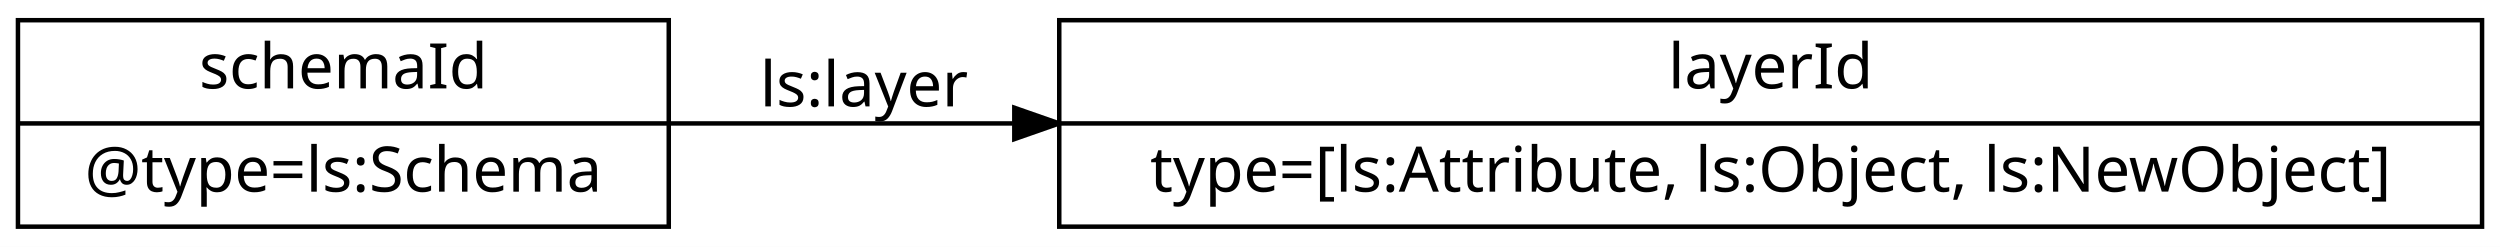
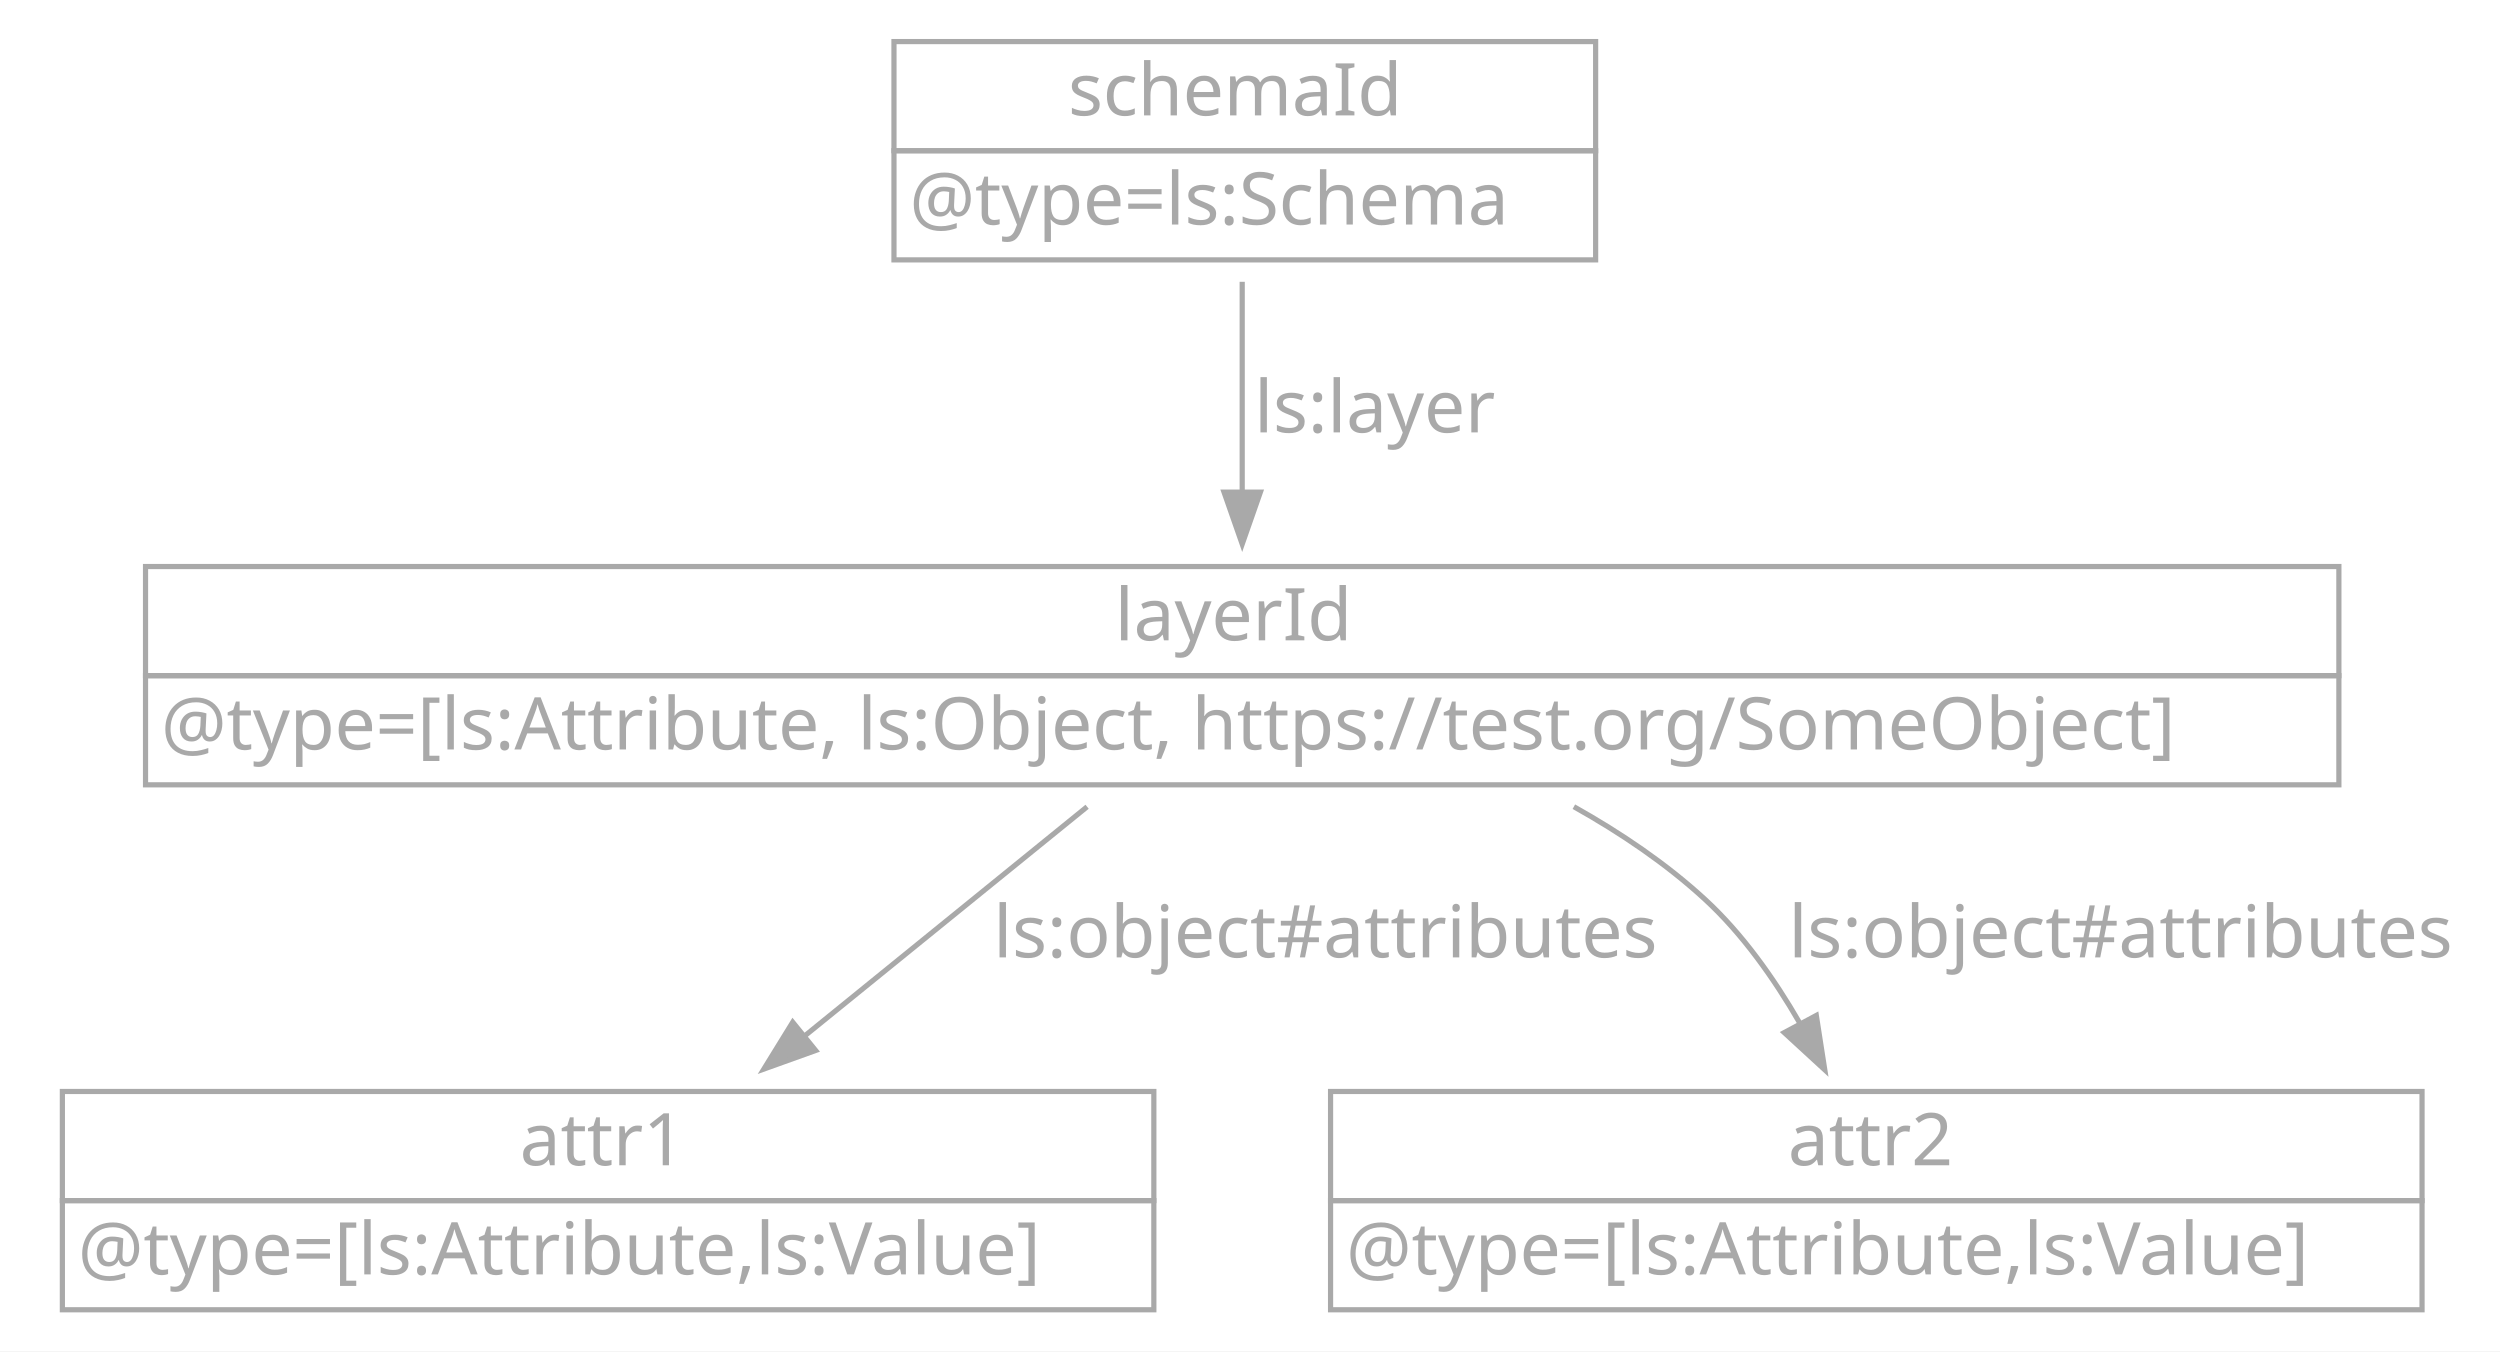
- <svg xmlns="http://www.w3.org/2000/svg" width="557pt" height="55pt" viewBox="0.00 0.00 557.00 55.00">
-   <g id="graph0" class="graph" transform="scale(1 1) rotate(0) translate(4 51)">
-     <polygon fill="white" stroke="transparent" points="-4,4 -4,-51 553,-51 553,4 -4,4" />
+ <svg xmlns="http://www.w3.org/2000/svg" width="481pt" height="260pt" viewBox="0.00 0.00 481.00 260.00">
+   <g id="graph0" class="graph" transform="scale(1 1) rotate(0) translate(4 256)">
+     <polygon fill="white" stroke="transparent" points="-4,4 -4,-256 477,-256 477,4 -4,4" />
    <g id="node1" class="node">
-       <polygon fill="none" stroke="black" points="0,-0.5 0,-46.5 145,-46.5 145,-0.5 0,-0.5" />
-       <text text-anchor="middle" x="72.5" y="-31.3" font-family="Times-Roman" font-size="14.00">schemaId</text>
-       <polyline fill="none" stroke="black" points="0,-23.5 145,-23.5 " />
-       <text text-anchor="middle" x="72.5" y="-8.3" font-family="Times-Roman" font-size="14.00">@type=ls:Schema</text>
+       <polygon fill="none" stroke="darkgray" points="168,-227 168,-248 303,-248 303,-227 168,-227" />
+       <text text-anchor="start" x="201.5" y="-233.8" font-family="Times-Roman" font-size="14.00" fill="darkgray">schemaId</text>
+       <polygon fill="none" stroke="darkgray" points="168,-206 168,-227 303,-227 303,-206 168,-206" />
+       <text text-anchor="start" x="171" y="-212.8" font-family="Times-Roman" font-size="14.00" fill="darkgray">@type=ls:Schema</text>
    </g>
    <g id="node2" class="node">
-       <polygon fill="none" stroke="black" points="232,-0.5 232,-46.5 549,-46.5 549,-0.5 232,-0.5" />
-       <text text-anchor="middle" x="390.5" y="-31.3" font-family="Times-Roman" font-size="14.00">layerId</text>
-       <polyline fill="none" stroke="black" points="232,-23.5 549,-23.5 " />
-       <text text-anchor="middle" x="390.5" y="-8.3" font-family="Times-Roman" font-size="14.00">type=[ls:Attribute, ls:Object, ls:NewObject]</text>
+       <polygon fill="none" stroke="darkgray" points="24,-126 24,-147 446,-147 446,-126 24,-126" />
+       <text text-anchor="start" x="210.5" y="-132.8" font-family="Times-Roman" font-size="14.00" fill="darkgray">layerId</text>
+       <polygon fill="none" stroke="darkgray" points="24,-105 24,-126 446,-126 446,-105 24,-105" />
+       <text text-anchor="start" x="27" y="-111.8" font-family="Times-Roman" font-size="14.00" fill="darkgray">@type=[ls:Attribute, ls:Object, https://test.org/SomeObject]</text>
    </g>
    <g id="edge1" class="edge">
-       <path fill="none" stroke="black" d="M145.21,-23.5C168.21,-23.5 194.75,-23.5 221.66,-23.5" />
-       <polygon fill="black" stroke="black" points="221.99,-27 231.99,-23.5 221.99,-20 221.99,-27" />
-       <text text-anchor="middle" x="188.5" y="-27.3" font-family="Times-Roman" font-size="14.00">ls:layer</text>
+       <path fill="none" stroke="darkgray" d="M235,-201.78C235,-189.68 235,-174.81 235,-161.54" />
+       <polygon fill="darkgray" stroke="darkgray" points="238.5,-161.31 235,-151.31 231.5,-161.31 238.5,-161.31" />
+       <text text-anchor="middle" x="260.5" y="-172.8" font-family="Times-Roman" font-size="14.00" fill="darkgray">ls:layer</text>
+     </g>
+     <g id="node3" class="node">
+       <polygon fill="none" stroke="darkgray" points="8,-25 8,-46 218,-46 218,-25 8,-25" />
+       <text text-anchor="start" x="96" y="-31.8" font-family="Times-Roman" font-size="14.00" fill="darkgray">attr1</text>
+       <polygon fill="none" stroke="darkgray" points="8,-4 8,-25 218,-25 218,-4 8,-4" />
+       <text text-anchor="start" x="11" y="-10.8" font-family="Times-Roman" font-size="14.00" fill="darkgray">@type=[ls:Attribute,ls:Value]</text>
+     </g>
+     <g id="edge2" class="edge">
+       <path fill="none" stroke="darkgray" d="M205.16,-100.78C188.76,-87.48 168.26,-70.84 150.76,-56.64" />
+       <polygon fill="darkgray" stroke="darkgray" points="152.93,-53.89 142.96,-50.31 148.52,-59.33 152.93,-53.89" />
+       <text text-anchor="middle" x="251" y="-71.8" font-family="Times-Roman" font-size="14.00" fill="darkgray">ls:object#attributes</text>
+     </g>
+     <g id="node4" class="node">
+       <polygon fill="none" stroke="darkgray" points="252,-25 252,-46 462,-46 462,-25 252,-25" />
+       <text text-anchor="start" x="340" y="-31.8" font-family="Times-Roman" font-size="14.00" fill="darkgray">attr2</text>
+       <polygon fill="none" stroke="darkgray" points="252,-4 252,-25 462,-25 462,-4 252,-4" />
+       <text text-anchor="start" x="255" y="-10.8" font-family="Times-Roman" font-size="14.00" fill="darkgray">@type=[ls:Attribute,ls:Value]</text>
+     </g>
+     <g id="edge3" class="edge">
+       <path fill="none" stroke="darkgray" d="M298.81,-100.79C307.85,-95.73 316.58,-89.82 324,-83 331.23,-76.35 337.33,-67.74 342.23,-59.24" />
+       <polygon fill="darkgray" stroke="darkgray" points="345.46,-60.63 347.09,-50.16 339.29,-57.33 345.46,-60.63" />
+       <text text-anchor="middle" x="404" y="-71.8" font-family="Times-Roman" font-size="14.00" fill="darkgray">ls:object#attributes</text>
    </g>
  </g>
</svg>
